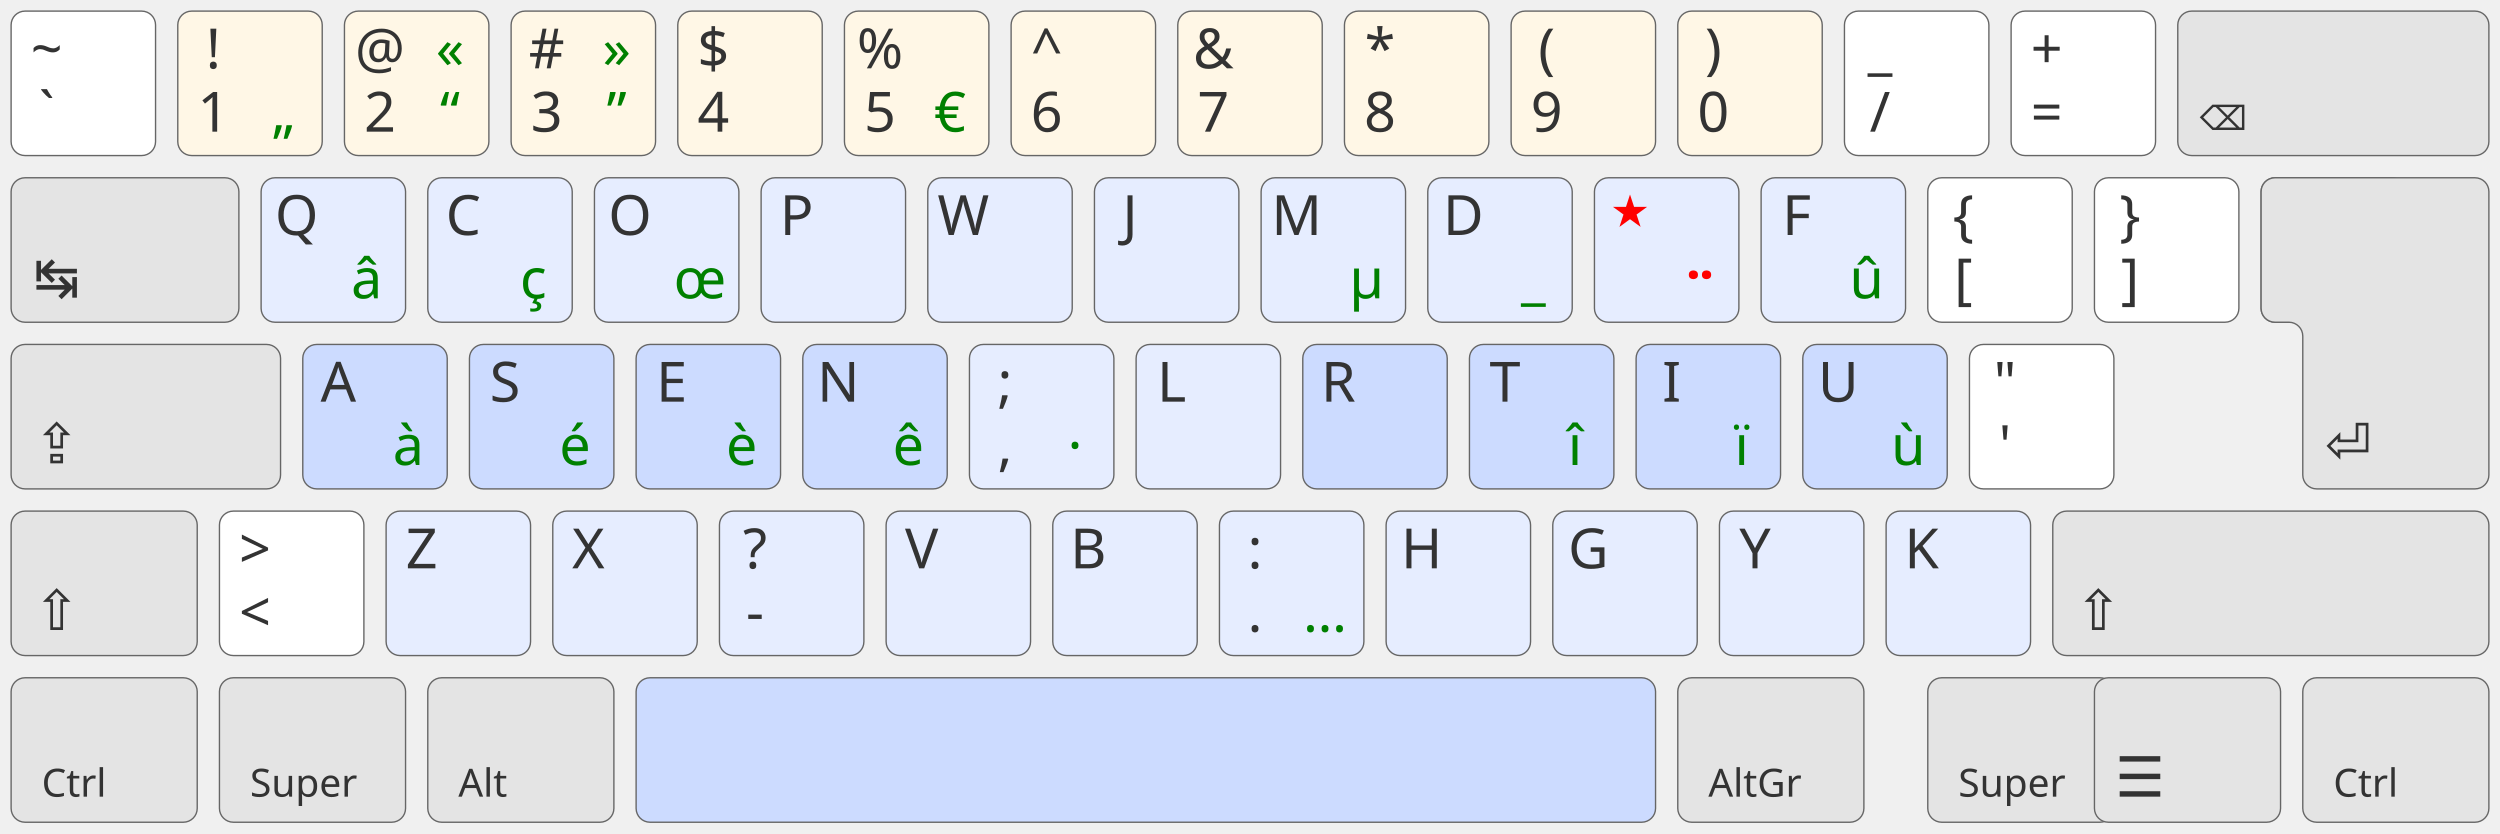
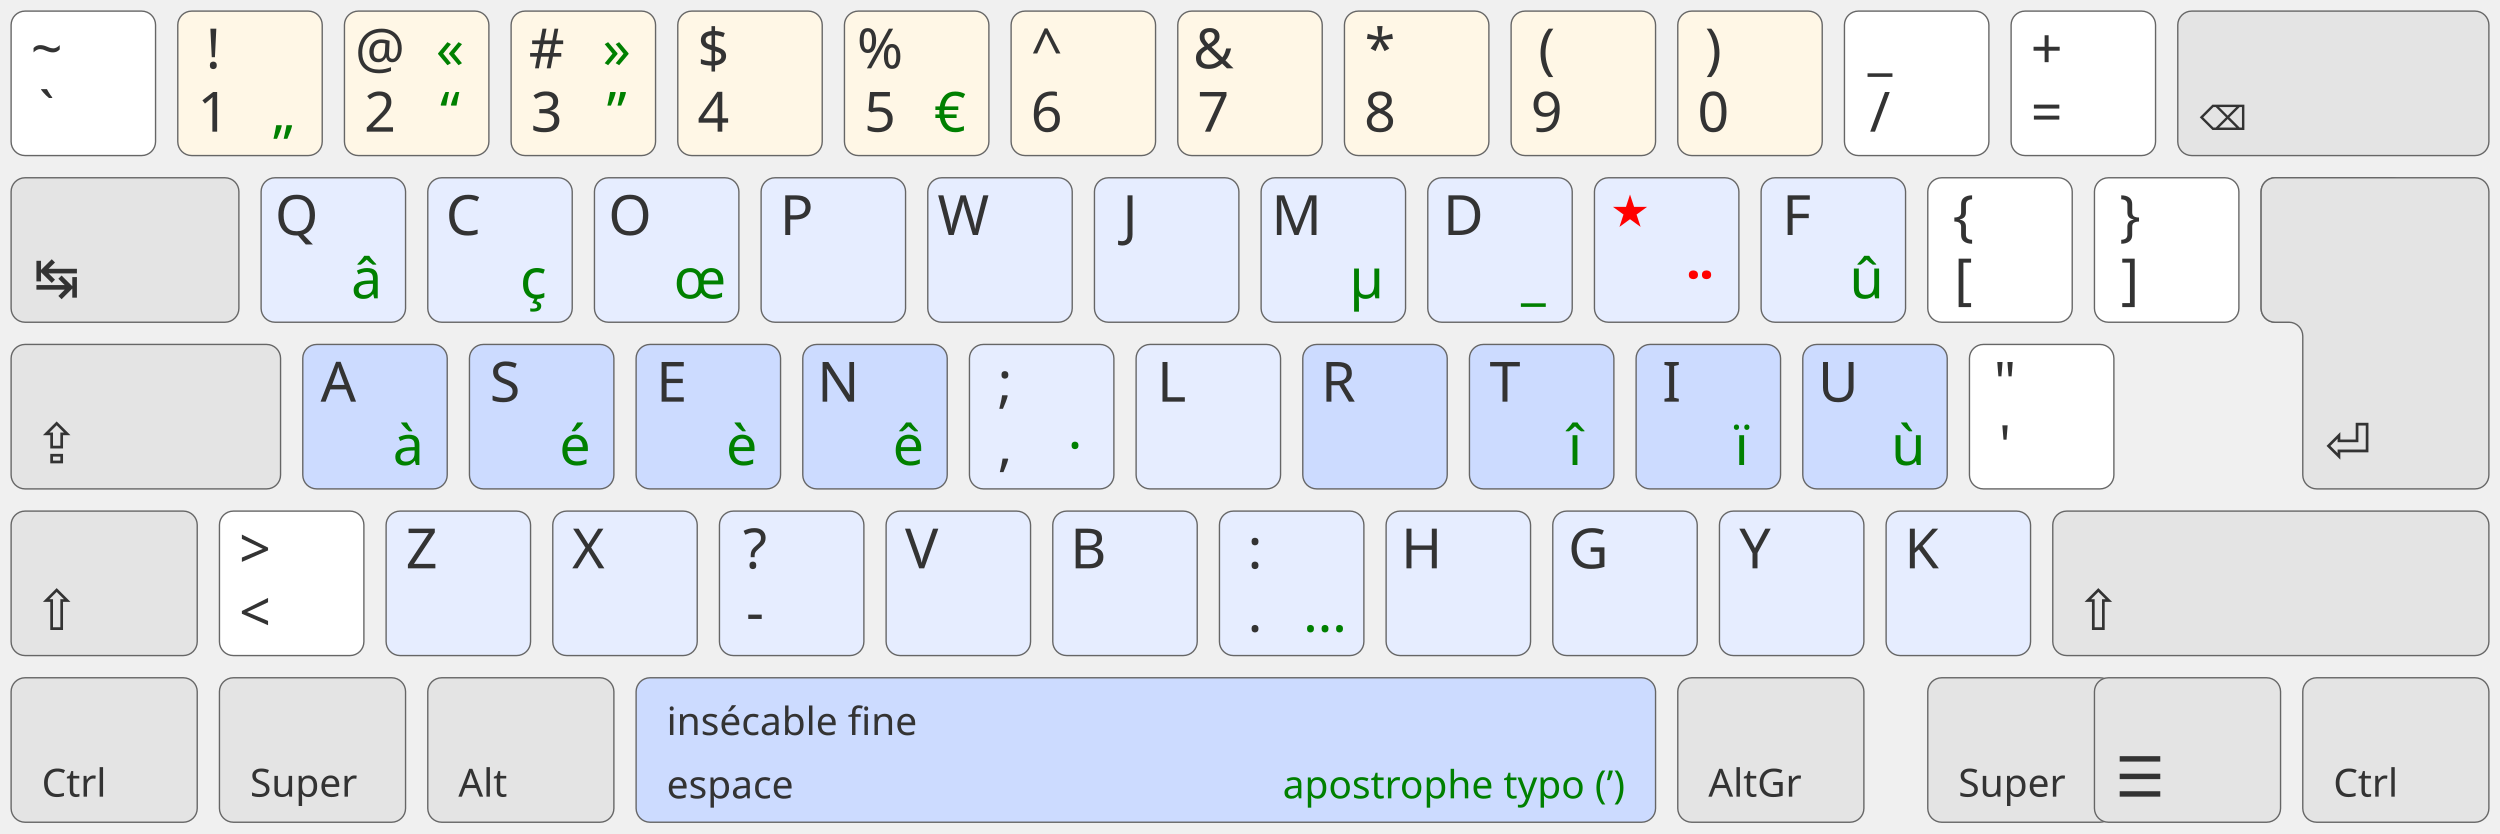
<svg xmlns="http://www.w3.org/2000/svg" class="iso intlBackslash dk" platform="gnu" theme="reach" viewBox="0 0 900 300">
  <style>
    rect, path {
      stroke: #666;
      stroke-width: .5px;
      fill: #fff;
    }
    .specialKey,
    .specialKey rect,
    .specialKey path {
      fill: #e4e4e4;
    }
    text {
      fill: #333;
      font: normal 20px sans-serif;
      text-align: center;
    }
    #Backspace text {
      font-size: 12px;
    }

    #Escape { display: none; }

    #row_AE { transform: translate(4px, 4px); }
    #row_AD { transform: translate(4px, 64px); }
    #row_AC { transform: translate(4px, 124px); }
    #row_AB { transform: translate(4px, 184px); }
    #row_AA { transform: translate(4px, 244px); }

    /* Backslash + Enter */
    #Enter path.alt,
    #Enter     .iso,
    #Backslash .iso,
    .alt #Enter rect.ansi,
    .iso #Enter rect.ansi,
    .iso #Enter text.ansi,
    .alt #Backslash .ansi,
    .iso #Backslash .ansi { display: none; }
    #Enter text.ansi,
    .alt #Enter     .alt,
    .iso #Enter     .iso,
    .iso #Backslash .iso { display: block; }
-     .iso #Backslash,
-     .alt #Backslash { transform: translate(765px, 60px); }
+     .iso #Backslash { transform: translate(765px, 60px); }
+     .alt #Backslash { transform: translate(780px, -60px); }

    /* Backspace + IntlYen */
    #IntlYen, #Backspace .alt,
    .intlYen  #Backspace .ansi { display: none; }
    .intlYen  #Backspace .alt,
    .intlYen  #IntlYen { display: block; }

    /* ShiftLeft + IntlBackslash */
    #IntlBackslash, #ShiftLeft .iso,
    .intlBackslash  #ShiftLeft .ansi { display: none; }
    .intlBackslash  #ShiftLeft .iso,
    .intlBackslash  #IntlBackslash { display: block; }

    /* ShiftRight + IntlRo */
    #IntlRo, #ShiftRight .abnt,
    .intlRo  #ShiftRight .ansi { display: none; }
    .intlRo  #ShiftRight .abnt,
    .intlRo  #IntlRo { display: block; }

-     .specialKey .ergo,
-     .specialKey .ol60,
-     .specialKey .ol50,
-     .specialKey .ol40,
-     #Space      .ol60,
-     #Space      .ol50,
-     #Space      .ol40,
+     /* Angle Mod */
+     .am #KeyZ          { transform: translateX( 74px); }
+     .am #KeyX          { transform: translateX(134px); }
+     .am #KeyC          { transform: translateX(194px); }
+     .am #KeyV          { transform: translateX(254px); }
+     .am #KeyB          { transform: translateX(314px); }
+     .am #IntlBackslash { transform: translateX(374px); }
+ 
+     .specialKey   .ergo,
+     .specialKey   .ol60,
+     .specialKey   .ol50,
+     .specialKey   .ol40,
+     #Space        .ol60,
+     #Space        .ol50,
+     #Space        .ol40,
+     #Backquote    .ol60,
+     #BracketRight .ol60,
+     #Equal        .ol60,
    .ergo #CapsLock,
    .ergo #Space      rect,
    .ergo #Backslash  rect,
    .ergo .specialKey rect,
    .ergo .specialKey text { display: none; }
    .ol50 #Escape,
    .ol40 #Escape,
-     .ol60 #Space      .ol60,
-     .ol50 #Space      .ol50,
-     .ol40 #Space      .ol40,
-     .ol60 #Backslash  .ol60,
-     .ol60 .specialKey .ol60,
-     .ol50 .specialKey .ol50,
-     .ol40 .specialKey .ol40,
-     .ergo .specialKey .ergo { display: block; }
+     .ol60 #Space        .ol60,
+     .ol50 #Space        .ol50,
+     .ol40 #Space        .ol40,
+     .ol60 #Backquote    .ol60,
+     .ol60 #BracketRight .ol60,
+     .ol60 #Backslash    .ol60,
+     .ol60 #Equal        .ol60,
+     .ol60 .specialKey   .ol60,
+     .ol50 .specialKey   .ol50,
+     .ol40 .specialKey   .ol40,
+     .ergo .specialKey   .ergo { display: block; }

    .ol50 .pinkyKey, .ol50 #ContextMenu,
    .ol40 .pinkyKey, .ol40 #ContextMenu,
    .ol40 #row_AE .numberKey { display: none; }

    .ergo #row_AE       { transform: translate(94px, 4px); }
    .ergo #row_AD       { transform: translate(64px, 64px); }
    .ergo #row_AC       { transform: translate(49px, 124px); }
    .ergo #row_AB       { transform: translate(19px, 184px); }

-     .ergo #Tab          { transform: translate(30px, 0px); }
-     .ergo #ShiftLeft    { transform: translate(75px, 0px); }
-     .ergo #ControlLeft  { transform: translate(90px, 0px); }
+     .ergo #Tab          { transform: translate(15px, 0px); }
+     .ergo #ShiftLeft    { transform: translate(60px, 0px); }
+     .ergo #ControlLeft  { transform: translate(75px, 0px); }
    .ergo #MetaLeft     { transform: translate(150px, 0px); }
    .ergo #AltLeft      { transform: translate(240px, 0px); }
-     .ergo #Space        { transform: translate(330px, 0px); }
+     .ergo #Space        { transform: translate(315px, 0px); }
    .ergo #AltRight     { transform: translate(540px, 0px); }
    .ergo #MetaRight    { transform: translate(630px, 0px); }
    .ergo #ControlRight { transform: translate(750px, 0px); }

-     .ol60 .left         { transform: translate(-60px, 0px); }
+     .ergo .left         { transform: translate(-15px, 0px); }
+     .ergo .right        { transform: translate(15px, 0px); }
+ 
+     .ol60 .left         { transform: translate(-75px, 0px); }
    .ol60 #ControlRight { transform: translate(810px, 0px); }
+     .ol60 #Backquote    { transform: translate(-15px, 0px); }
    .ol60 #ShiftRight   { transform: translate(795px, 0px); }
    .ol60 #ContextMenu  { transform: translate(750px, 0px); }
    .ol60 #Backslash    { transform: translate(690px, 120px); }
-     .ol60 #Backspace    { transform: translate(300px, 60px); }
-     .ol60 #Enter        { transform: translate(345px, 60px); }
- 
+     .ol60 #Backspace    { transform: translate(277.5px, 60px); }
+     .ol60 #Enter        { transform: translate(322.5px, 60px); }
+ 
+     .ol50 #Escape       { transform: translate(-15px, 0px); }
    .ol50 #Backspace    { transform: translate(660px, 0px); }
    .ol50 #Enter        { transform: translate(705px, -60px); }

-     .ol40 #Escape       { transform: translate(0px, 120px); }
+     .ol40 #Escape       { transform: translate(-15px, 120px); }
    .ol40 #Backspace    { transform: translate(660px, 60px); }
    .ol40 #Enter        { transform: translate(705px, 0px); }

    [platform="gnu"].ergo .specialKey .win,
    [platform="gnu"].ergo .specialKey .mac,
    [platform="win"].ergo .specialKey .gnu,
    [platform="win"].ergo .specialKey .mac { display: none; }
    .ergo .specialKey .mac,
    [platform="gnu"].ergo .specialKey .gnu,
    [platform="win"].ergo .specialKey .win { display: block; }

    /* swap Alt/Meta for MacOSX */
    [platform="gnu"].ergo #MetaLeft,
    [platform="win"].ergo #MetaLeft,
                    .ergo #AltLeft   { transform: translate(150px, 0px); }
    [platform="gnu"].ergo #AltLeft,
    [platform="win"].ergo #AltLeft,
                    .ergo #MetaLeft  { transform: translate(240px, 0px); }
    [platform="gnu"].ergo #AltRight,
    [platform="win"].ergo #AltRight,
                    .ergo #MetaRight { transform: translate(570px, 0px); }
    [platform="gnu"].ergo #MetaRight,
    [platform="win"].ergo #MetaRight,
                    .ergo #AltRight  { transform: translate(660px, 0px); }

    #NonConvert, #Convert, #KanaMode,
    #Lang1, #Lang2,
    #Space .jis,
    #Space .ks,
+     .ergo #Space .ansi,
+     .ol60 #Space .ansi,
    .ks  #Space .ansi,
    .ks  #Space .jis,
    .jis #Space .ansi,
    .jis #Space .ks { display: none; }
    .ks  #Space .ks,
    .jis #NonConvert, .jis #Convert, .jis #KanaMode,
    .ks #Lang1, .ks #Lang2,
    .jis #Space .jis { display: block; }

    #Backquote .jis,
    #CapsLock  .jis,
    .jis #Backquote .ansi,
    .jis #CapsLock  .ansi { display: none; }
    .jis #Backquote .jis,
    .jis #CapsLock .jis { display: block; }

+     #Space text,
    #Lang1 text,
    #Lang2 text,
    #Convert text,
    #NonConvert text,
    .jis #CapsLock text { font-size: 14px; }
    #KanaMode text,
    .jis #Backquote text { font-size: 10px; }

    .specialKey .win,
    .specialKey .gnu {
      display: none;
      font-size: 14px;
    }

    /* display MacOSX by default */
    [platform="gnu"] .specialKey .win,
    [platform="gnu"] .specialKey .mac,
    [platform="win"] .specialKey .gnu,
    [platform="win"] .specialKey .mac { display: none; }
    [platform="mac"] .specialKey .mac,
    [platform="gnu"] .specialKey .gnu,
    [platform="win"] .specialKey .win { display: block; }

    /* swap Alt/Meta for MacOSX */
    [platform="gnu"] #MetaLeft,
    [platform="win"] #MetaLeft,  #AltLeft   { transform: translate(75px, 0px); }
    [platform="gnu"] #AltLeft,
    [platform="win"] #AltLeft,   #MetaLeft  { transform: translate(150px, 0px); }
    [platform="gnu"] #AltRight,
    [platform="win"] #AltRight,  #MetaRight { transform: translate(600px, 0px); }
    [platform="gnu"] #MetaRight,
    [platform="win"] #MetaRight, #AltRight  { transform: translate(675px, 0px); }

    g:target rect, .press rect,
    g:target path, .press path {
      fill: #aad;
    }

-     /*
-     [theme="reach"] .pinkyKey  rect { fill: hsl(  0, 100%, 90%); }
-     [theme="reach"] .numberKey rect { fill: hsl( 42, 100%, 90%); }
-     [theme="reach"] .letterKey rect { fill: hsl(122, 100%, 90%); }
-     [theme="reach"] .homeKey   rect { fill: hsl(122, 100%, 75%); }
-     [theme="reach"] .press     rect { fill: #aaf; }
-     */
    [theme="reach"] .numberKey rect { fill: hsl( 42, 100%, 95%); }
    [theme="reach"] .letterKey rect { fill: hsl(222, 100%, 95%); }
    [theme="reach"] .homeKey   rect { fill: hsl(222, 100%, 90%); }
- 
-     [theme="hints"] [finger="m1"] rect { fill: hsl(  0, 100%, 95%); }
-     [theme="hints"] [finger="l2"] rect { fill: hsl( 42, 100%, 85%); }
-     [theme="hints"] [finger="r2"] rect { fill: hsl( 61, 100%, 85%); }
-     [theme="hints"] [finger="l3"] rect,
-     [theme="hints"] [finger="r3"] rect { fill: hsl(136, 100%, 85%); }
-     [theme="hints"] [finger="l4"] rect,
-     [theme="hints"] [finger="r4"] rect { fill: hsl(200, 100%, 85%); }
-     [theme="hints"] [finger="l5"] rect,
-     [theme="hints"] [finger="r5"] rect { fill: hsl(230, 100%, 85%); }
-     [theme="hints"] .specialKey   rect,
-     [theme="hints"] .specialKey   path { fill: #e4e4e4; }
-     [theme="hints"] .hint         rect { fill: #a33; }
-     [theme="hints"] .press        rect { fill: #335; }
-     [theme="hints"] .press        text { fill: #fff; }
-     [theme="hints"] .hint text {
-       font-weight: bold;
-       fill: white;
-     }

    /* dimmed AltGr + bold dead keys */
    .level3, .level4 { fill: blue; opacity: .4; }
    .level5, .level6 { fill: green; }
    .deadKey {
      fill: red;
      font-size: 16px;
      transform: translateY(-3px);
    }
    .diacritic  {
      font-size: 24px;
      font-weight: bolder;
      transform: translateY(8px);
    }

    /* hide Level4 (Shift+AltGr) unless AltGr is pressed */
    .level4        { display: none; }
    .altgr .level4 { display: block; }

    /* highlight AltGr + Dead Keys
    .dk .level1, .altgr .level1,
    .dk .level2, .altgr .level2 { opacity: 0.25; }
    .dk .level5, .altgr .level3,
    .dk .level6, .altgr .level4 { opacity: 1; }
    */
    .dk .level3,
    .dk .level4 { display: none; }
+ 
+     @media (prefers-color-scheme: dark) {
+       rect, path { stroke: #777; fill: #444; }
+       .specialKey, .specialKey rect, .specialKey path { fill: #333; }
+       g:target rect, .press rect, g:target path, .press path { fill: #558; }
+       text { fill: #bbb; }
+       .level3, .level4 { fill: #99f; }
+       .level5, .level6 { fill: #6d6; }
+       .deadKey { fill: #f44; }
+ 
+       [theme="reach"] .numberKey rect { fill: hsl( 61, 25%, 30%); }
+       [theme="reach"] .letterKey rect { fill: hsl(136, 30%, 30%); }
+       [theme="reach"] .letterKey rect { fill: hsl(180, 30%, 30%); }
+       [theme="reach"] .homeKey   rect { fill: hsl(230, 30%, 30%); }
+     }
  </style>
  <g id="row_AE">
    <g class="left">
      <g id="Escape" class="specialKey">
-         <rect width="52" height="52" class="ergo" rx="5" ry="5" />
+         <rect width="67" height="52" class="ergo" rx="5" ry="5" />
        <text x="16.4" y="42.8" class="ergo" text-anchor="middle">⎋</text>
      </g>
      <g id="Backquote" class="pinkyKey">
        <rect width="52" height="52" class="specialKey jis" rx="5" ry="5" />
        <rect width="52" height="52" class="ansi alt iso ergo" rx="5" ry="5" />
+         <rect width="67" height="52" class="ol60" rx="5" ry="5" />
        <text x="26" y="20" class="jis" text-anchor="middle">半角</text>
        <text x="26" y="32" class="jis" text-anchor="middle">全角</text>
        <text x="26" y="44" class="jis" text-anchor="middle">漢字</text>
        <g class="ansi key" text-anchor="middle">
          <text x="12.8" y="43.4" class="level1">`</text>
          <text x="12.8" y="20.6" class="level2">~</text>
        </g>
      </g>
      <g id="Digit1" class="numberKey" transform="translate(60)">
        <rect width="52" height="52" rx="5" ry="5" />
        <g class="key" text-anchor="middle">
          <text x="12.8" y="43.4" class="level1">1</text>
          <text x="12.8" y="20.6" class="level2">!</text>
          <text x="38.0" y="43.4" class="level5">„</text>
        </g>
      </g>
      <g id="Digit2" class="numberKey" transform="translate(120)">
        <rect width="52" height="52" rx="5" ry="5" />
        <g class="key" text-anchor="middle">
          <text x="12.8" y="43.4" class="level1">2</text>
          <text x="12.8" y="20.6" class="level2">@</text>
          <text x="38.0" y="43.4" class="level5">“</text>
          <text x="38.0" y="20.6" class="level6">«</text>
        </g>
      </g>
      <g id="Digit3" class="numberKey" transform="translate(180)">
        <rect width="52" height="52" rx="5" ry="5" />
        <g class="key" text-anchor="middle">
          <text x="12.8" y="43.4" class="level1">3</text>
          <text x="12.8" y="20.6" class="level2">#</text>
          <text x="38.0" y="43.4" class="level5">”</text>
          <text x="38.0" y="20.6" class="level6">»</text>
        </g>
      </g>
      <g id="Digit4" class="numberKey" transform="translate(240)">
        <rect width="52" height="52" rx="5" ry="5" />
        <g class="key" text-anchor="middle">
          <text x="12.8" y="43.4" class="level1">4</text>
          <text x="12.8" y="20.6" class="level2">$</text>
        </g>
      </g>
      <g id="Digit5" class="numberKey" transform="translate(300)">
        <rect width="52" height="52" rx="5" ry="5" />
        <g class="key" text-anchor="middle">
          <text x="12.8" y="43.4" class="level1">5</text>
          <text x="12.8" y="20.6" class="level2">%</text>
          <text x="38.0" y="43.4" class="level5">€</text>
        </g>
      </g>
    </g>
    <g class="right">
      <g id="Digit6" class="numberKey" transform="translate(360)">
        <rect width="52" height="52" rx="5" ry="5" />
        <g class="key" text-anchor="middle">
          <text x="12.8" y="43.4" class="level1">6</text>
          <text x="12.8" y="20.6" class="level2">^</text>
        </g>
      </g>
      <g id="Digit7" class="numberKey" transform="translate(420)">
        <rect width="52" height="52" rx="5" ry="5" />
        <g class="key" text-anchor="middle">
          <text x="12.8" y="43.4" class="level1">7</text>
          <text x="12.8" y="20.6" class="level2">&amp;</text>
        </g>
      </g>
      <g id="Digit8" class="numberKey" transform="translate(480)">
        <rect width="52" height="52" rx="5" ry="5" />
        <g class="key" text-anchor="middle">
          <text x="12.8" y="43.4" class="level1">8</text>
          <text x="12.8" y="20.6" class="level2">*</text>
        </g>
      </g>
      <g id="Digit9" class="numberKey" transform="translate(540)">
        <rect width="52" height="52" rx="5" ry="5" />
        <g class="key" text-anchor="middle">
          <text x="12.8" y="43.4" class="level1">9</text>
          <text x="12.8" y="20.6" class="level2">(</text>
        </g>
      </g>
      <g id="Digit0" class="numberKey" transform="translate(600)">
        <rect width="52" height="52" rx="5" ry="5" />
        <g class="key" text-anchor="middle">
          <text x="12.8" y="43.4" class="level1">0</text>
          <text x="12.8" y="20.6" class="level2">)</text>
        </g>
      </g>
      <g id="Minus" class="pinkyKey" transform="translate(660)">
        <rect width="52" height="52" rx="5" ry="5" />
        <g class="key" text-anchor="middle">
          <text x="12.8" y="43.4" class="level1">/</text>
          <text x="12.8" y="20.6" class="level2">_</text>
        </g>
      </g>
      <g id="Equal" class="pinkyKey" transform="translate(720)">
        <rect width="52" height="52" rx="5" ry="5" />
+         <rect width="67" height="52" class="ol60" rx="5" ry="5" />
        <g class="key" text-anchor="middle">
          <text x="12.8" y="43.4" class="level1">=</text>
          <text x="12.8" y="20.6" class="level2">+</text>
        </g>
      </g>
      <g id="IntlYen" class="pinkyKey" transform="translate(780)">
        <rect width="52" height="52" rx="5" ry="5" />
        <g class="key" text-anchor="middle">
          <text x="12.8" y="43.4" class="level1">\</text>
          <text x="12.8" y="20.6" class="level2">|</text>
        </g>
      </g>
      <g id="Backspace" class="specialKey" transform="translate(780)">
        <rect width="112" height="52" class="ansi" rx="5" ry="5" />
-         <rect width="52" height="112" y="-60" class="ol60" rx="5" ry="5" />
-         <rect width="52" height="52" class="ol40 ol50" rx="5" ry="5" />
+         <rect width="67" height="112" y="-60" class="ol60" rx="5" ry="5" />
+         <rect width="67" height="52" class="ol40 ol50" rx="5" ry="5" />
        <rect width="52" height="52" x="60" class="alt" rx="5" ry="5" />
        <text x="16.4" y="42.8" class="ansi" text-anchor="middle">⌫</text>
        <text x="16.4" y="42.8" class="ergo" text-anchor="middle">⌫</text>
        <text x="16.4" y="42.8" class="alt" text-anchor="middle" transform="translate(60)">⌫</text>
      </g>
    </g>
  </g>
  <g id="row_AD">
    <g class="left">
      <g id="Tab" class="specialKey">
        <rect width="82" height="52" rx="5" ry="5" />
-         <rect width="52" height="52" class="ergo" rx="5" ry="5" />
+         <rect width="67" height="52" class="ergo" rx="5" ry="5" />
        <text x="16.4" y="42.8" text-anchor="middle">↹</text>
        <text x="16.4" y="42.8" class="ergo" text-anchor="middle">↹</text>
      </g>
      <g id="KeyQ" class="letterKey" transform="translate(90)">
        <rect width="52" height="52" rx="5" ry="5" />
        <g class="key" text-anchor="middle">
          <text x="12.8" y="20.6" class="level2">Q</text>
          <text x="38.0" y="43.4" class="level3">@</text>
          <text x="38.0" y="43.4" class="level5">â</text>
        </g>
      </g>
      <g id="KeyW" class="letterKey" transform="translate(150)">
        <rect width="52" height="52" rx="5" ry="5" />
        <g class="key" text-anchor="middle">
          <text x="12.8" y="20.6" class="level2">C</text>
          <text x="38.0" y="43.4" class="level3">&lt;</text>
          <text x="38.0" y="43.4" class="level5">ç</text>
        </g>
      </g>
      <g id="KeyE" class="letterKey" transform="translate(210)">
        <rect width="52" height="52" rx="5" ry="5" />
        <g class="key" text-anchor="middle">
          <text x="12.8" y="20.6" class="level2">O</text>
          <text x="38.0" y="43.4" class="level3">&gt;</text>
          <text x="38.0" y="43.4" class="level5">œ</text>
        </g>
      </g>
      <g id="KeyR" class="letterKey" transform="translate(270)">
        <rect width="52" height="52" rx="5" ry="5" />
        <g class="key" text-anchor="middle">
          <text x="12.8" y="20.6" class="level2">P</text>
          <text x="38.0" y="43.4" class="level3">$</text>
        </g>
      </g>
      <g id="KeyT" class="letterKey" transform="translate(330)">
        <rect width="52" height="52" rx="5" ry="5" />
        <g class="key" text-anchor="middle">
          <text x="12.8" y="20.6" class="level2">W</text>
          <text x="38.0" y="43.4" class="level3">%</text>
          <text x="38.0" y="20.6" class="level4">‰</text>
        </g>
      </g>
    </g>
    <g class="right">
      <g id="KeyY" class="letterKey" transform="translate(390)">
        <rect width="52" height="52" rx="5" ry="5" />
        <g class="key" text-anchor="middle">
          <text x="12.8" y="20.6" class="level2">J</text>
          <text x="38.0" y="43.4" class="level3">^</text>
          <text x="38.0" y="20.6" class="level4 deadKey diacritic">^</text>
        </g>
      </g>
      <g id="KeyU" class="letterKey" transform="translate(450)">
        <rect width="52" height="52" rx="5" ry="5" />
        <g class="key" text-anchor="middle">
          <text x="12.8" y="20.6" class="level2">M</text>
          <text x="38.0" y="43.4" class="level3">&amp;</text>
          <text x="38.0" y="43.4" class="level5">µ</text>
        </g>
      </g>
      <g id="KeyI" class="letterKey" transform="translate(510)">
        <rect width="52" height="52" rx="5" ry="5" />
        <g class="key" text-anchor="middle">
          <text x="12.8" y="20.6" class="level2">D</text>
          <text x="38.0" y="43.4" class="level3">*</text>
          <text x="38.0" y="20.6" class="level4">×</text>
          <text x="38.0" y="43.4" class="level5">_</text>
        </g>
      </g>
      <g id="KeyO" class="letterKey" transform="translate(570)">
        <rect width="52" height="52" rx="5" ry="5" />
        <g class="key" text-anchor="middle">
          <text x="12.8" y="20.6" class="level2 deadKey">★</text>
          <text x="38.0" y="43.4" class="level3">"</text>
          <text x="38.0" y="20.6" class="level4 deadKey diacritic">¨</text>
          <text x="38.0" y="43.4" class="level5 deadKey diacritic">¨</text>
        </g>
      </g>
      <g id="KeyP" class="letterKey" transform="translate(630)">
        <rect width="52" height="52" rx="5" ry="5" />
        <g class="key" text-anchor="middle">
          <text x="12.8" y="20.6" class="level2">F</text>
          <text x="38.0" y="43.4" class="level3">`</text>
          <text x="38.0" y="43.4" class="level5">û</text>
        </g>
      </g>
      <g id="BracketLeft" class="pinkyKey" transform="translate(690)">
        <rect width="52" height="52" rx="5" ry="5" />
        <g class="key" text-anchor="middle">
          <text x="12.8" y="43.4" class="level1">[</text>
          <text x="12.8" y="20.6" class="level2">{</text>
        </g>
      </g>
      <g id="BracketRight" class="pinkyKey" transform="translate(750)">
        <rect width="52" height="52" rx="5" ry="5" />
+         <rect width="67" height="52" class="ol60" rx="5" ry="5" />
        <g class="key" text-anchor="middle">
          <text x="12.8" y="43.4" class="level1">]</text>
          <text x="12.8" y="20.6" class="level2">}</text>
        </g>
      </g>
      <g id="Backslash" class="pinkyKey" transform="translate(810)">
        <rect width="82" height="52" class="ansi" rx="5" ry="5" />
        <rect width="52" height="52" class="iso ol60" rx="5" ry="5" />
        <g class="key" text-anchor="middle">
          <text x="12.8" y="43.4" class="level1">\</text>
          <text x="12.8" y="20.6" class="level2">|</text>
        </g>
      </g>
    </g>
  </g>
  <g id="row_AC">
    <g class="left">
      <g id="CapsLock" class="specialKey">
        <rect width="97" height="52" rx="5" ry="5" />
        <text x="16.4" y="42.8" class="ansi" text-anchor="middle">⇪</text>
        <text x="23" y="42.8" class="jis" text-anchor="middle">英数</text>
      </g>
      <g id="KeyA" class="letterKey homeKey" transform="translate(105)">
        <rect width="52" height="52" rx="5" ry="5" />
        <g class="key" text-anchor="middle">
          <text x="12.8" y="20.6" class="level2">A</text>
          <text x="38.0" y="43.4" class="level3">{</text>
          <text x="38.0" y="43.4" class="level5">à</text>
        </g>
      </g>
      <g id="KeyS" class="letterKey homeKey" transform="translate(165)">
        <rect width="52" height="52" rx="5" ry="5" />
        <g class="key" text-anchor="middle">
          <text x="12.8" y="20.6" class="level2">S</text>
          <text x="38.0" y="43.4" class="level3">(</text>
          <text x="38.0" y="43.4" class="level5">é</text>
        </g>
      </g>
      <g id="KeyD" class="letterKey homeKey" transform="translate(225)">
        <rect width="52" height="52" rx="5" ry="5" />
        <g class="key" text-anchor="middle">
          <text x="12.8" y="20.6" class="level2">E</text>
          <text x="38.0" y="43.4" class="level3">)</text>
          <text x="38.0" y="20.6" class="level4">⁾</text>
          <text x="38.0" y="43.4" class="level5">è</text>
        </g>
      </g>
      <g id="KeyF" class="letterKey homeKey" transform="translate(285)">
        <rect width="52" height="52" rx="5" ry="5" />
        <g class="key" text-anchor="middle">
          <text x="12.8" y="20.6" class="level2">N</text>
          <text x="38.0" y="43.4" class="level3">}</text>
          <text x="38.0" y="43.4" class="level5">ê</text>
        </g>
      </g>
      <g id="KeyG" class="letterKey" transform="translate(345)">
        <rect width="52" height="52" rx="5" ry="5" />
        <g class="key" text-anchor="middle">
          <text x="12.8" y="43.4" class="level1">,</text>
          <text x="12.8" y="20.6" class="level2">;</text>
          <text x="38.0" y="43.4" class="level3">=</text>
          <text x="38.0" y="20.6" class="level4">≠</text>
          <text x="38.0" y="43.4" class="level5">·</text>
        </g>
      </g>
    </g>
    <g class="right">
      <g id="KeyH" class="letterKey" transform="translate(405)">
        <rect width="52" height="52" rx="5" ry="5" />
        <g class="key" text-anchor="middle">
          <text x="12.8" y="20.6" class="level2">L</text>
          <text x="38.0" y="43.4" class="level3">\</text>
          <text x="38.0" y="43.4" class="level5"> </text>
        </g>
      </g>
      <g id="KeyJ" class="letterKey homeKey" transform="translate(465)">
        <rect width="52" height="52" rx="5" ry="5" />
        <g class="key" text-anchor="middle">
          <text x="12.8" y="20.6" class="level2">R</text>
          <text x="38.0" y="43.4" class="level3">+</text>
          <text x="38.0" y="43.4" class="level5"> </text>
        </g>
      </g>
      <g id="KeyK" class="letterKey homeKey" transform="translate(525)">
        <rect width="52" height="52" rx="5" ry="5" />
        <g class="key" text-anchor="middle">
          <text x="12.8" y="20.6" class="level2">T</text>
          <text x="38.0" y="43.4" class="level3">-</text>
          <text x="38.0" y="43.4" class="level5">î</text>
        </g>
      </g>
      <g id="KeyL" class="letterKey homeKey" transform="translate(585)">
        <rect width="52" height="52" rx="5" ry="5" />
        <g class="key" text-anchor="middle">
          <text x="12.8" y="20.6" class="level2">I</text>
          <text x="38.0" y="43.4" class="level3">/</text>
          <text x="38.0" y="43.4" class="level5">ï</text>
        </g>
      </g>
      <g id="Semicolon" class="letterKey homeKey" transform="translate(645)">
        <rect width="52" height="52" rx="5" ry="5" />
        <g class="key" text-anchor="middle">
          <text x="12.8" y="20.6" class="level2">U</text>
          <text x="38.0" y="43.4" class="level3">"</text>
          <text x="38.0" y="43.4" class="level5">ù</text>
        </g>
      </g>
      <g id="Quote" class="pinkyKey" transform="translate(705)">
        <rect width="52" height="52" rx="5" ry="5" />
        <g class="key" text-anchor="middle">
          <text x="12.8" y="43.4" class="level1">'</text>
          <text x="12.8" y="20.6" class="level2">"</text>
        </g>
      </g>
      <g id="Enter" class="specialKey" transform="translate(765)">
        <path d="M50-60h72a5 5 0 0 1 5 5V47a5 5 0 0 1-5 5H5a5 5 0 0 1-5-5V5a5 5 0 0 1 5-5h35a5 5 1 0 0 5-5v-50a5 5 0 0 1 5-5z" class="alt" />
        <path d="M50-60h72a5 5 0 0 1 5 5V47a5 5 0 0 1-5 5H65a5 5 0 0 1-5-5V-3a5 5 1 0 0-5-5h-5a5 5 0 0 1-5-5v-42a5 5 0 0 1 5-5z" class="iso" />
        <rect width="127" height="52" class="ansi" rx="5" ry="5" />
-         <rect width="52" height="112" y="-60" class="ol60" rx="5" ry="5" />
-         <rect width="52" height="52" class="ol40 ol50" rx="5" ry="5" />
+         <rect width="67" height="112" y="-60" class="ol60" rx="5" ry="5" />
+         <rect width="67" height="52" class="ol40 ol50" rx="5" ry="5" />
        <text x="16.4" y="42.8" class="ansi alt ergo" text-anchor="middle">⏎</text>
        <text x="16.4" y="42.8" class="iso" text-anchor="middle" transform="translate(60)">⏎</text>
      </g>
    </g>
  </g>
  <g id="row_AB">
    <g class="left">
      <g id="ShiftLeft" class="specialKey">
        <rect width="127" height="52" class="ansi alt" rx="5" ry="5" />
        <rect width="67" height="52" class="iso" rx="5" ry="5" />
-         <rect width="52" height="112" y="-60" class="ol50 ol60" rx="5" ry="5" />
-         <rect width="52" height="52" class="ol40" rx="5" ry="5" />
+         <rect width="67" height="112" y="-60" class="ol50 ol60" rx="5" ry="5" />
+         <rect width="67" height="52" class="ol40" rx="5" ry="5" />
        <text x="16.4" y="42.8" text-anchor="middle">⇧</text>
        <text x="16.4" y="42.8" class="ergo" text-anchor="middle">⇧</text>
      </g>
      <g id="IntlBackslash" class="pinkyKey" transform="translate(75)">
        <rect width="52" height="52" rx="5" ry="5" />
        <g class="key" text-anchor="middle">
          <text x="12.8" y="43.4" class="level1">&lt;</text>
          <text x="12.8" y="20.6" class="level2">&gt;</text>
        </g>
      </g>
      <g id="KeyZ" class="letterKey" transform="translate(135)">
        <rect width="52" height="52" rx="5" ry="5" />
        <g class="key" text-anchor="middle">
          <text x="12.8" y="20.6" class="level2">Z</text>
          <text x="38.0" y="43.4" class="level3">~</text>
          <text x="38.0" y="20.6" class="level4 deadKey diacritic">~</text>
          <text x="38.0" y="43.4" class="level5"> </text>
        </g>
      </g>
      <g id="KeyX" class="letterKey" transform="translate(195)">
        <rect width="52" height="52" rx="5" ry="5" />
        <g class="key" text-anchor="middle">
          <text x="12.8" y="20.6" class="level2">X</text>
          <text x="38.0" y="43.4" class="level3">[</text>
        </g>
      </g>
      <g id="KeyC" class="letterKey" transform="translate(255)">
        <rect width="52" height="52" rx="5" ry="5" />
        <g class="key" text-anchor="middle">
          <text x="12.8" y="43.4" class="level1">-</text>
          <text x="12.8" y="20.6" class="level2">?</text>
          <text x="38.0" y="43.4" class="level3">]</text>
          <text x="38.0" y="43.4" class="level5"> </text>
        </g>
      </g>
      <g id="KeyV" class="letterKey" transform="translate(315)">
        <rect width="52" height="52" rx="5" ry="5" />
        <g class="key" text-anchor="middle">
          <text x="12.8" y="20.6" class="level2">V</text>
          <text x="38.0" y="43.4" class="level3">_</text>
        </g>
      </g>
      <g id="KeyB" class="letterKey" transform="translate(375)">
        <rect width="52" height="52" rx="5" ry="5" />
        <g class="key" text-anchor="middle">
          <text x="12.8" y="20.6" class="level2">B</text>
          <text x="38.0" y="43.4" class="level3">#</text>
        </g>
      </g>
    </g>
    <g class="right">
      <g id="KeyN" class="letterKey" transform="translate(435)">
        <rect width="52" height="52" rx="5" ry="5" />
        <g class="key" text-anchor="middle">
          <text x="12.8" y="43.4" class="level1">.</text>
          <text x="12.8" y="20.6" class="level2">:</text>
          <text x="38.0" y="43.4" class="level3">|</text>
          <text x="38.0" y="43.4" class="level5">…</text>
        </g>
      </g>
      <g id="KeyM" class="letterKey" transform="translate(495)">
        <rect width="52" height="52" rx="5" ry="5" />
        <g class="key" text-anchor="middle">
          <text x="12.8" y="20.6" class="level2">H</text>
          <text x="38.0" y="43.4" class="level3">!</text>
          <text x="38.0" y="43.4" class="level5"> </text>
        </g>
      </g>
      <g id="Comma" class="letterKey" transform="translate(555)">
        <rect width="52" height="52" rx="5" ry="5" />
        <g class="key" text-anchor="middle">
          <text x="12.8" y="20.6" class="level2">G</text>
          <text x="38.0" y="43.4" class="level3">;</text>
          <text x="38.0" y="43.4" class="level5"> </text>
        </g>
      </g>
      <g id="Period" class="letterKey" transform="translate(615)">
        <rect width="52" height="52" rx="5" ry="5" />
        <g class="key" text-anchor="middle">
          <text x="12.8" y="20.6" class="level2">Y</text>
          <text x="38.0" y="43.4" class="level3">:</text>
          <text x="38.0" y="43.4" class="level5"> </text>
        </g>
      </g>
      <g id="Slash" class="letterKey" transform="translate(675)">
        <rect width="52" height="52" rx="5" ry="5" />
        <g class="key" text-anchor="middle">
          <text x="12.8" y="20.6" class="level2">K</text>
          <text x="38.0" y="43.4" class="level3">?</text>
        </g>
      </g>
      <g id="IntlRo" class="pinkyKey" transform="translate(735)">
        <rect width="52" height="52" rx="5" ry="5" />
      </g>
      <g id="ShiftRight" class="specialKey" transform="translate(735)">
        <rect width="157" height="52" class="ansi" rx="5" ry="5" />
        <rect width="97" height="52" x="60" class="abnt" rx="5" ry="5" />
-         <rect width="52" height="112" y="-60" class="ol50 ol60" rx="5" ry="5" />
-         <rect width="52" height="52" class="ol40" rx="5" ry="5" />
+         <rect width="67" height="112" y="-60" class="ol50 ol60" rx="5" ry="5" />
+         <rect width="67" height="52" class="ol40" rx="5" ry="5" />
        <text x="16.4" y="42.8" class="ansi" text-anchor="middle">⇧</text>
        <text x="16.4" y="42.8" class="ergo" text-anchor="middle">⇧</text>
        <text x="16.4" y="42.8" class="abnt" text-anchor="middle" transform="translate(60)">⇧</text>
      </g>
    </g>
  </g>
  <g id="row_AA">
    <g class="left">
      <g id="ControlLeft" class="specialKey">
        <rect width="67" height="52" rx="5" ry="5" />
-         <rect width="52" height="52" class="ergo" rx="5" ry="5" />
+         <rect width="67" height="52" class="ergo" rx="5" ry="5" />
        <text x="11.0" y="42.8" class="win gnu">Ctrl</text>
        <text x="16.4" y="42.8" class="mac" text-anchor="middle">⌃</text>
      </g>
      <g id="MetaLeft" class="specialKey" transform="translate(75)">
        <rect width="67" height="52" rx="5" ry="5" />
        <rect width="82" height="52" class="ergo" rx="5" ry="5" />
        <text x="11.0" y="42.8" class="win">Win</text>
        <text x="11.0" y="42.8" class="gnu">Super</text>
        <text x="16.4" y="42.8" class="mac" text-anchor="middle">⌘</text>
      </g>
      <g id="AltLeft" class="specialKey" transform="translate(150)">
        <rect width="67" height="52" rx="5" ry="5" />
        <rect width="82" height="52" class="ergo" rx="5" ry="5" />
        <text x="11.0" y="42.8" class="win gnu">Alt</text>
        <text x="16.4" y="42.8" class="mac" text-anchor="middle">⌥</text>
      </g>
      <g id="Lang2" class="specialKey" transform="translate(225)">
        <rect width="52" height="52" rx="5" ry="5" />
        <text x="20" y="42.8" text-anchor="middle">한자</text>
      </g>
      <g id="NonConvert" class="specialKey" transform="translate(225)">
        <rect width="52" height="52" rx="5" ry="5" />
        <text x="26" y="42.8" text-anchor="middle">無変換</text>
      </g>
    </g>
    <g id="Space" class="homeKey" transform="translate(225)">
      <rect width="367" height="52" class="ansi" rx="5" ry="5" />
-       <rect width="292" height="52" x="-60" class="ol60" rx="5" ry="5" />
-       <rect width="232" height="52" class="ol50 ol40" rx="5" ry="5" />
+       <rect width="322" height="52" x="-60" class="ol60" rx="5" ry="5" />
+       <rect width="262" height="52" class="ol50 ol40" rx="5" ry="5" />
      <rect width="247" height="52" x="60" class="ks" rx="5" ry="5" />
      <rect width="187" height="52" x="60" class="jis" rx="5" ry="5" />
+       <g class="key" text-anchor="begin">
+         <text x="11.0" y="43.4" class="level1 ansi">espace</text>
+         <text x="-49.0" y="43.4" class="level2 ol60">espace</text>
+         <text x="11.0" y="43.4" class="level1 ol50 ol40">espace</text>
+         <text x="11.0" y="20.6" class="level2 ansi">insécable fine</text>
+         <text x="-49.0" y="20.6" class="level2 ol60">insécable fine</text>
+         <text x="11.0" y="20.6" class="level2 ol50 ol40">insécable fine</text>
+       </g>
+       <g class="key" text-anchor="end">
+         <text x="356.0" y="43.4" class="level5 ansi">apostrophe typo (’)</text>
+         <text x="251.0" y="43.4" class="level5 ol60 ol50 ol40">apostrophe (’)</text>
+       </g>
    </g>
    <g class="right">
      <g id="Convert" class="specialKey" transform="translate(480)">
        <rect width="52" height="52" rx="5" ry="5" />
        <text x="26" y="42.8" text-anchor="middle">変換</text>
      </g>
      <g id="KanaMode" class="specialKey" transform="translate(540)">
        <rect width="52" height="52" rx="5" ry="5" />
        <text x="26" y="20" text-anchor="middle">カタカナ</text>
        <text x="26" y="32" text-anchor="middle">ひらがな</text>
        <text x="26" y="44" text-anchor="middle">ローマ字</text>
      </g>
      <g id="Lang1" class="specialKey" transform="translate(540)">
        <rect width="52" height="52" rx="5" ry="5" />
        <text x="20" y="42.8" text-anchor="middle">한/영</text>
      </g>
      <g id="AltRight" class="specialKey" transform="translate(600)">
        <rect width="67" height="52" rx="5" ry="5" />
        <rect width="82" height="52" class="ergo" rx="5" ry="5" />
        <text x="11.0" y="42.8" class="win gnu">AltGr</text>
        <text x="16.4" y="42.8" class="mac" text-anchor="middle">⌥</text>
      </g>
      <g id="MetaRight" class="specialKey" transform="translate(690)">
        <rect width="67" height="52" rx="5" ry="5" />
        <rect width="82" height="52" class="ergo" rx="5" ry="5" />
        <text x="11.0" y="42.8" class="win">Win</text>
        <text x="11.0" y="42.8" class="gnu">Super</text>
        <text x="16.4" y="42.8" class="mac" text-anchor="middle">⌘</text>
      </g>
      <g id="ContextMenu" class="specialKey" transform="translate(750)">
        <rect width="67" height="52" rx="5" ry="5" />
        <rect width="52" height="52" class="ergo" rx="5" ry="5" />
        <text x="16.4" y="42.8" text-anchor="middle">☰</text>
        <text x="16.4" y="42.8" class="ol60" text-anchor="middle">☰</text>
      </g>
      <g id="ControlRight" class="specialKey" transform="translate(825)">
        <rect width="67" height="52" rx="5" ry="5" />
-         <rect width="52" height="52" class="ergo" rx="5" ry="5" />
+         <rect width="67" height="52" class="ergo" rx="5" ry="5" />
        <text x="11.0" y="42.8" class="win gnu">Ctrl</text>
        <text x="16.4" y="42.8" class="mac" text-anchor="middle">⌃</text>
      </g>
    </g>
  </g>
</svg>
